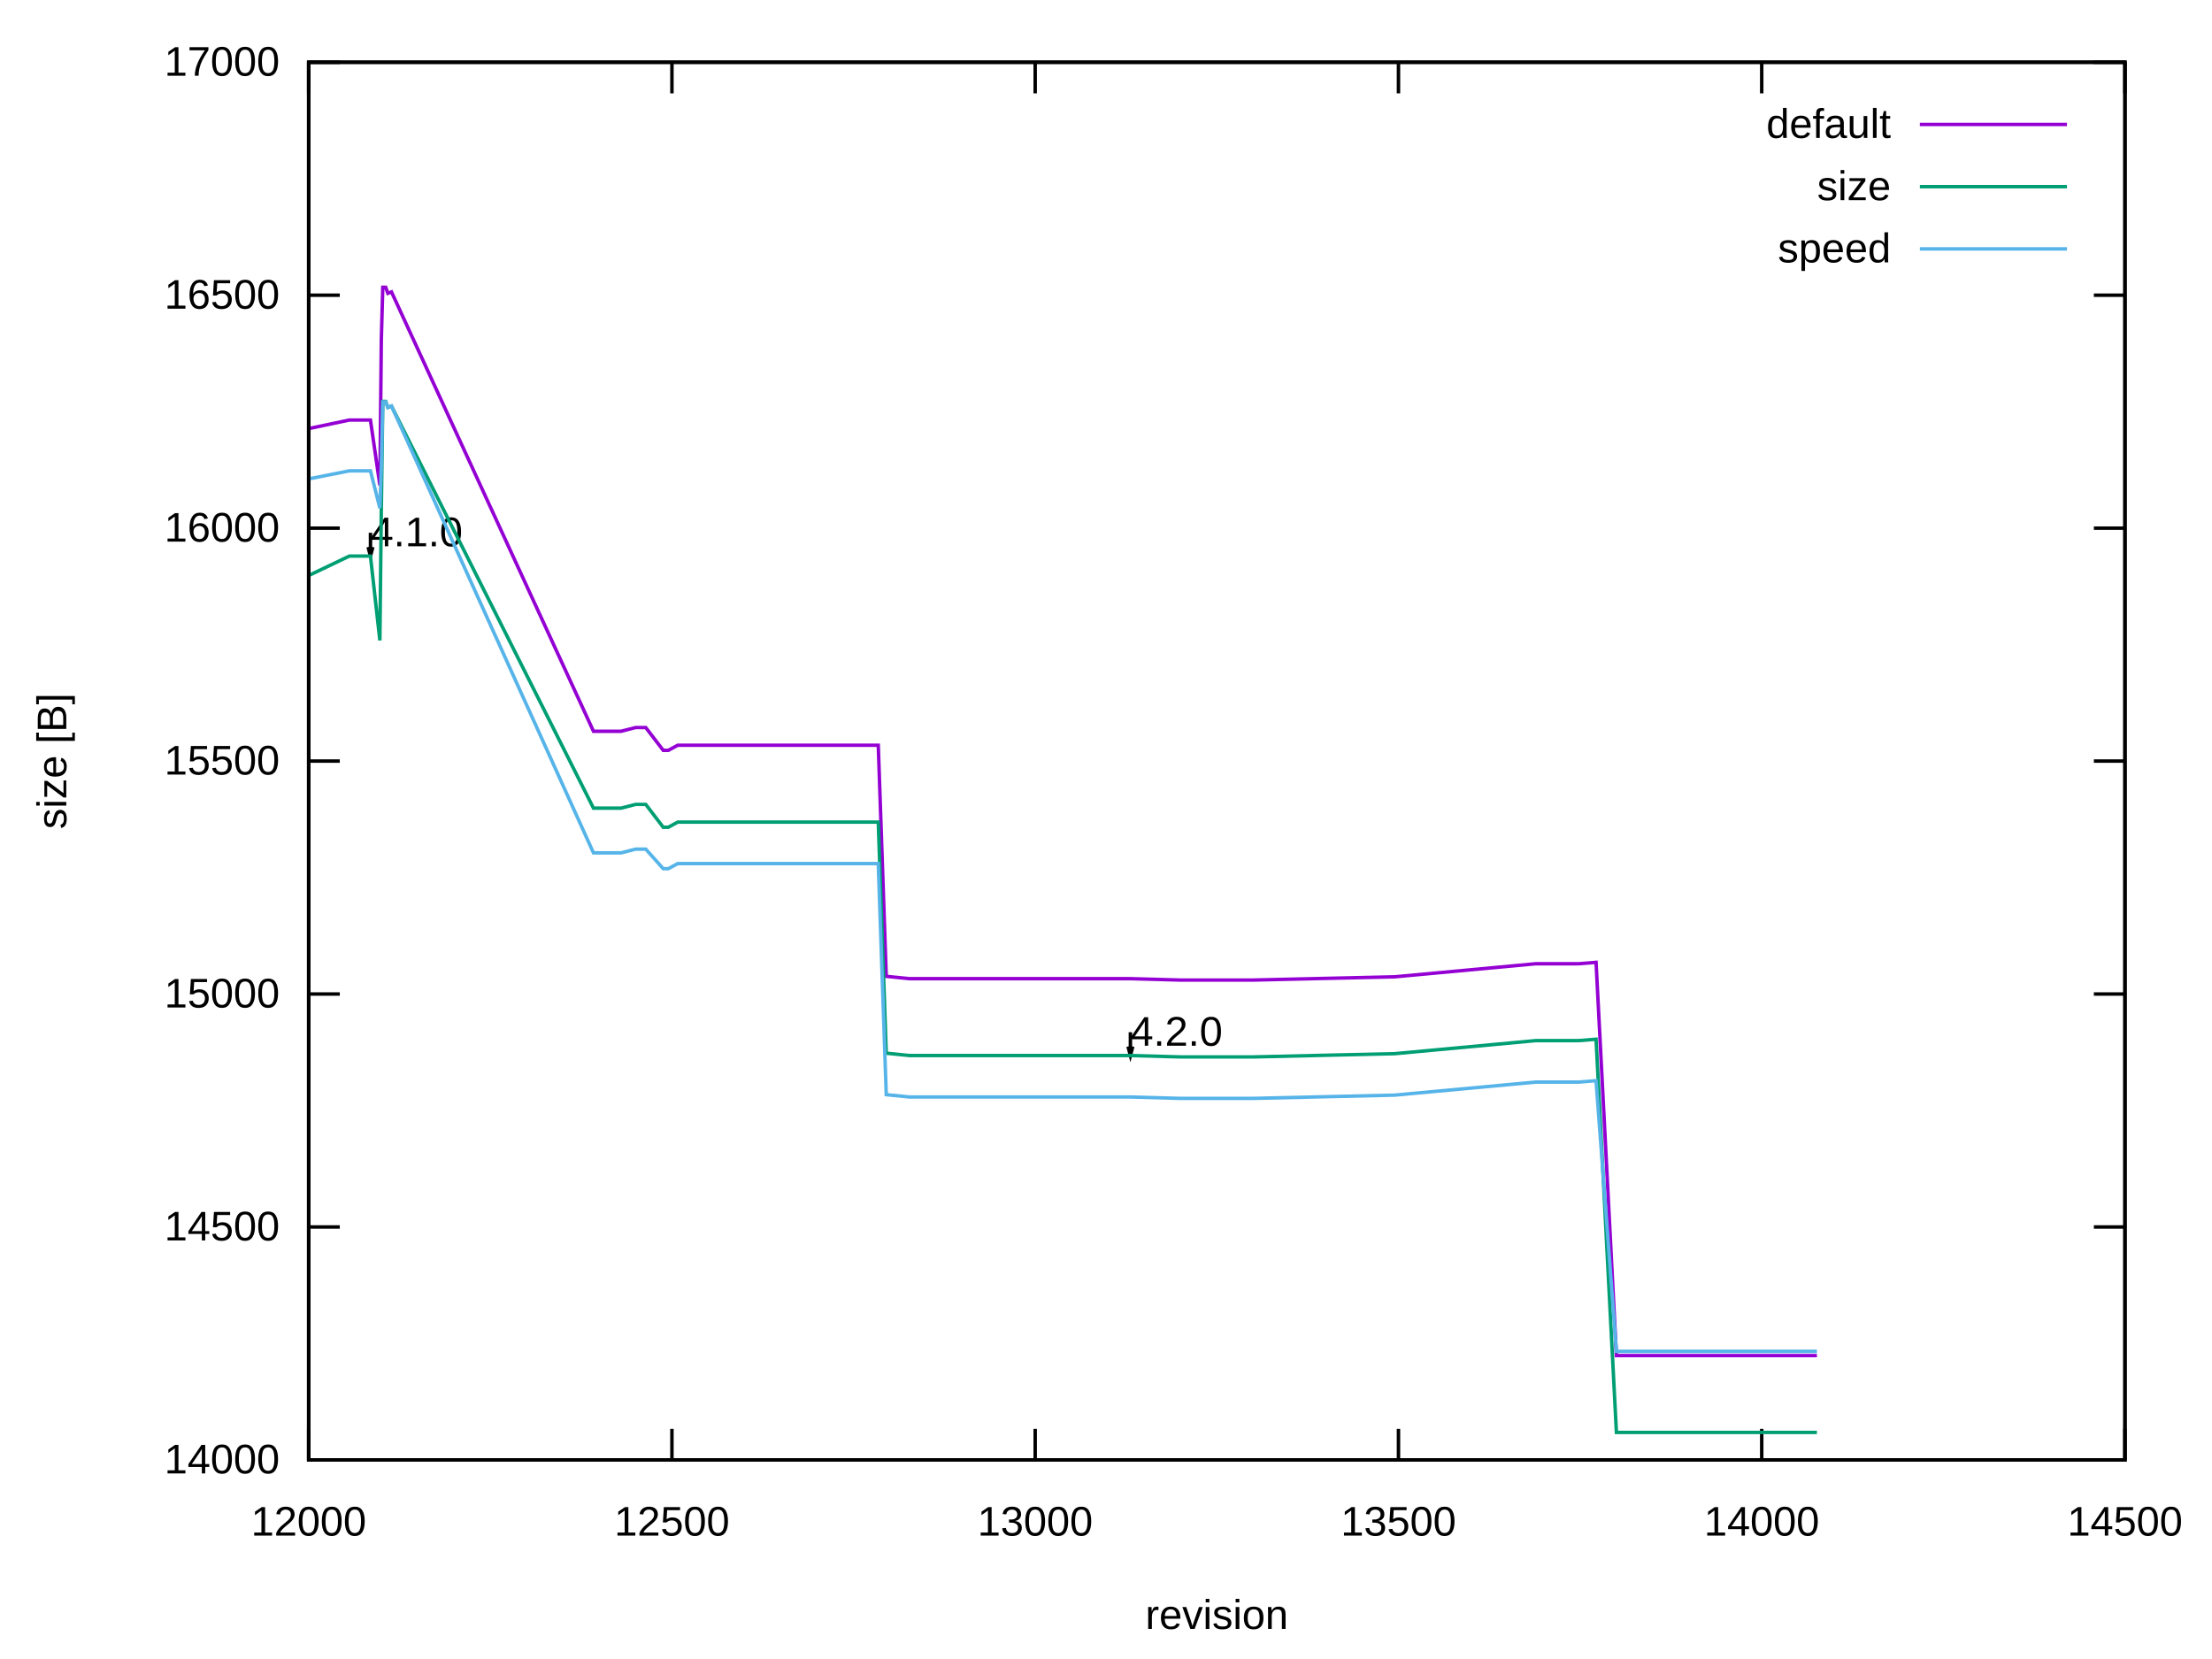
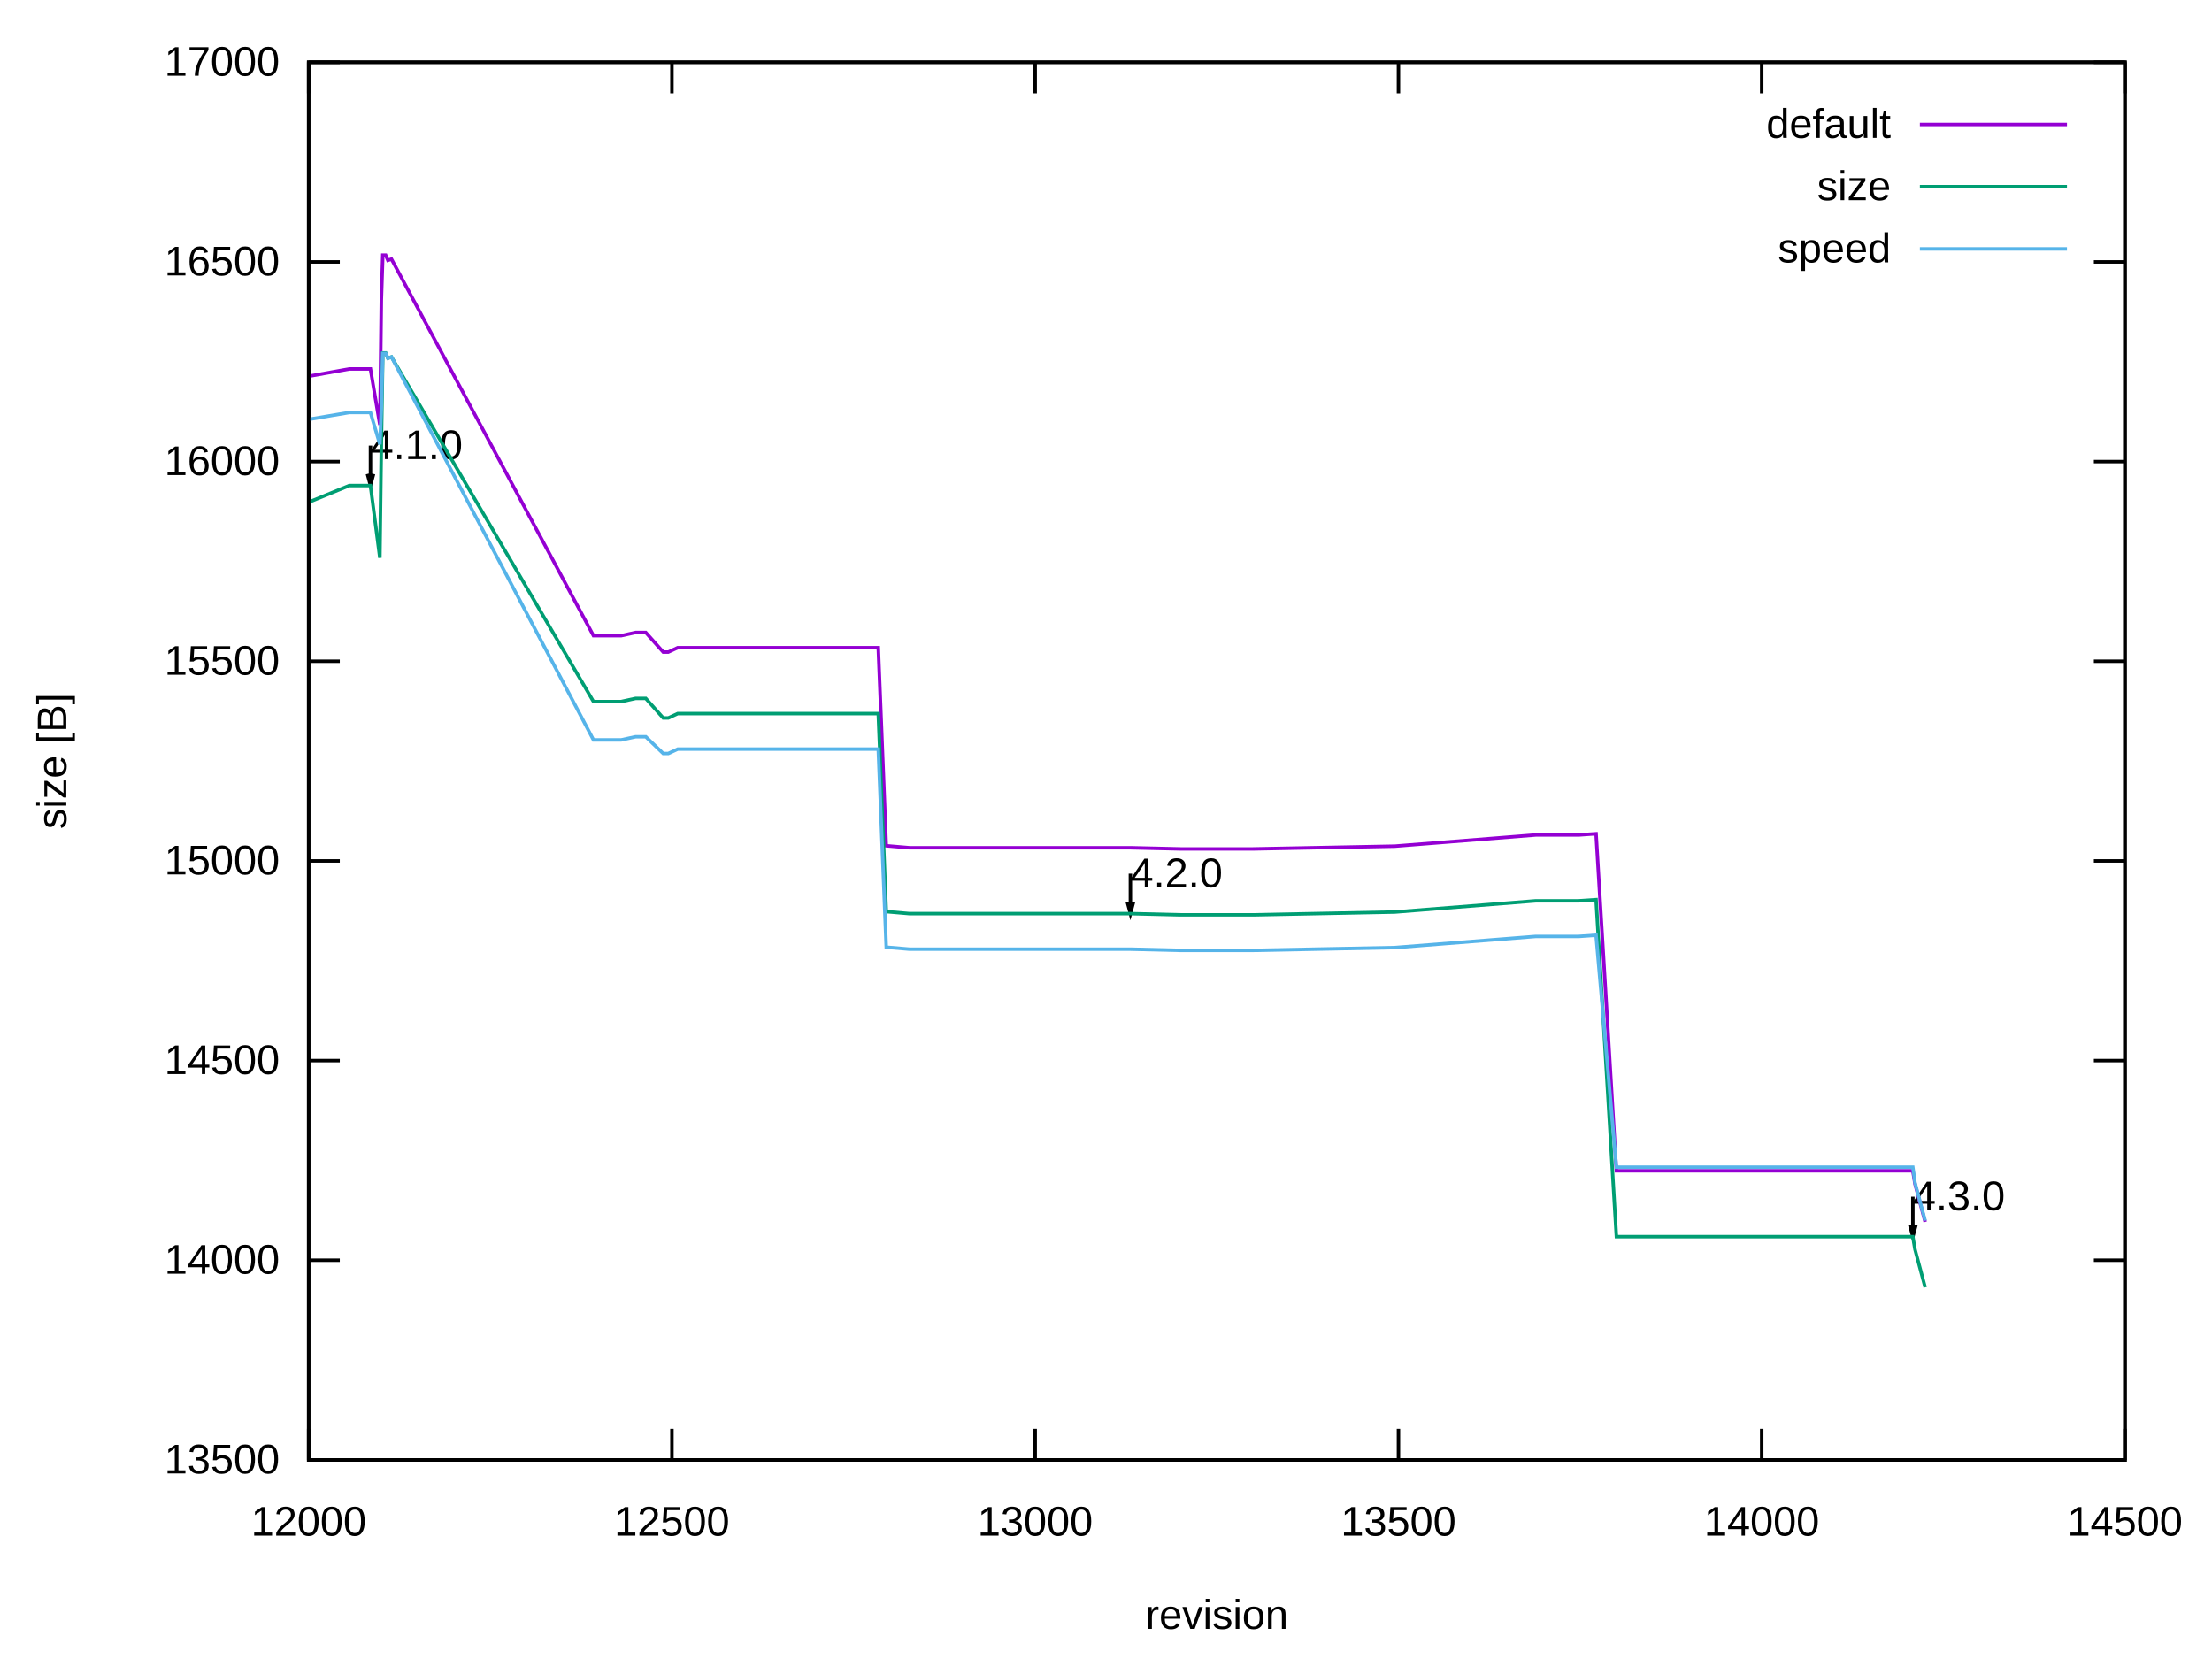
<svg xmlns="http://www.w3.org/2000/svg" xmlns:xlink="http://www.w3.org/1999/xlink" width="640" height="480" viewBox="0 0 640 480">
  <g id="gnuplot_canvas">
    <rect x="0" y="0" width="640" height="480" fill="none" />
    <defs>
      <circle id="gpDot" r="0.5" stroke-width="0.5" stroke="currentColor" />
      <path id="gpPt0" stroke-width="0.222" stroke="currentColor" d="M-1,0 h2 M0,-1 v2" />
      <path id="gpPt1" stroke-width="0.222" stroke="currentColor" d="M-1,-1 L1,1 M1,-1 L-1,1" />
      <path id="gpPt2" stroke-width="0.222" stroke="currentColor" d="M-1,0 L1,0 M0,-1 L0,1 M-1,-1 L1,1 M-1,1 L1,-1" />
      <rect id="gpPt3" stroke-width="0.222" stroke="currentColor" x="-1" y="-1" width="2" height="2" />
      <rect id="gpPt4" stroke-width="0.222" stroke="currentColor" fill="currentColor" x="-1" y="-1" width="2" height="2" />
      <circle id="gpPt5" stroke-width="0.222" stroke="currentColor" cx="0" cy="0" r="1" />
      <use xlink:href="#gpPt5" id="gpPt6" fill="currentColor" stroke="none" />
      <path id="gpPt7" stroke-width="0.222" stroke="currentColor" d="M0,-1.33 L-1.33,0.67 L1.33,0.67 z" />
      <use xlink:href="#gpPt7" id="gpPt8" fill="currentColor" stroke="none" />
      <use xlink:href="#gpPt7" id="gpPt9" stroke="currentColor" transform="rotate(180)" />
      <use xlink:href="#gpPt9" id="gpPt10" fill="currentColor" stroke="none" />
      <use xlink:href="#gpPt3" id="gpPt11" stroke="currentColor" transform="rotate(45)" />
      <use xlink:href="#gpPt11" id="gpPt12" fill="currentColor" stroke="none" />
      <path id="gpPt13" stroke-width="0.222" stroke="currentColor" d="M0,1.330 L1.265,0.411 L0.782,-1.067 L-0.782,-1.076 L-1.265,0.411 z" />
      <use xlink:href="#gpPt13" id="gpPt14" fill="currentColor" stroke="none" />
      <filter id="textbox" filterUnits="objectBoundingBox" x="0" y="0" height="1" width="1">
        <feFlood flood-color="white" flood-opacity="1" result="bgnd" />
        <feComposite in="SourceGraphic" in2="bgnd" operator="atop" />
      </filter>
      <filter id="greybox" filterUnits="objectBoundingBox" x="0" y="0" height="1" width="1">
        <feFlood flood-color="lightgrey" flood-opacity="1" result="grey" />
        <feComposite in="SourceGraphic" in2="grey" operator="atop" />
      </filter>
    </defs>
    <g fill="none" color="white" stroke="currentColor" stroke-width="1.00" stroke-linecap="butt" stroke-linejoin="miter">
</g>
    <g fill="none" color="black" stroke="currentColor" stroke-width="1.00" stroke-linecap="butt" stroke-linejoin="miter">
      <path stroke="black" d="M89.31,422.40 L98.31,422.40 M614.82,422.40 L605.82,422.40  " />
      <g transform="translate(80.92,426.30)" stroke="none" fill="black" font-family="Arial" font-size="12.00" text-anchor="end">
        <text>
+           <tspan font-family="Arial"> 13500</tspan>
+         </text>
+       </g>
+     </g>
+     <g fill="none" color="black" stroke="currentColor" stroke-width="1.00" stroke-linecap="butt" stroke-linejoin="miter">
+       <path stroke="black" d="M89.31,364.63 L98.31,364.63 M614.82,364.63 L605.82,364.63  " />
+       <g transform="translate(80.92,368.53)" stroke="none" fill="black" font-family="Arial" font-size="12.00" text-anchor="end">
+         <text>
          <tspan font-family="Arial"> 14000</tspan>
        </text>
      </g>
    </g>
    <g fill="none" color="black" stroke="currentColor" stroke-width="1.00" stroke-linecap="butt" stroke-linejoin="miter">
-       <path stroke="black" d="M89.31,355.00 L98.31,355.00 M614.82,355.00 L605.82,355.00  " />
-       <g transform="translate(80.92,358.90)" stroke="none" fill="black" font-family="Arial" font-size="12.00" text-anchor="end">
+       <path stroke="black" d="M89.31,306.86 L98.31,306.86 M614.82,306.86 L605.82,306.86  " />
+       <g transform="translate(80.92,310.76)" stroke="none" fill="black" font-family="Arial" font-size="12.00" text-anchor="end">
        <text>
          <tspan font-family="Arial"> 14500</tspan>
        </text>
      </g>
    </g>
    <g fill="none" color="black" stroke="currentColor" stroke-width="1.00" stroke-linecap="butt" stroke-linejoin="miter">
-       <path stroke="black" d="M89.31,287.60 L98.31,287.60 M614.82,287.60 L605.82,287.60  " />
-       <g transform="translate(80.92,291.50)" stroke="none" fill="black" font-family="Arial" font-size="12.00" text-anchor="end">
+       <path stroke="black" d="M89.31,249.09 L98.31,249.09 M614.82,249.09 L605.82,249.09  " />
+       <g transform="translate(80.92,252.99)" stroke="none" fill="black" font-family="Arial" font-size="12.00" text-anchor="end">
        <text>
          <tspan font-family="Arial"> 15000</tspan>
        </text>
      </g>
    </g>
    <g fill="none" color="black" stroke="currentColor" stroke-width="1.00" stroke-linecap="butt" stroke-linejoin="miter">
-       <path stroke="black" d="M89.31,220.20 L98.31,220.20 M614.82,220.20 L605.82,220.20  " />
-       <g transform="translate(80.92,224.10)" stroke="none" fill="black" font-family="Arial" font-size="12.00" text-anchor="end">
+       <path stroke="black" d="M89.31,191.32 L98.31,191.32 M614.82,191.32 L605.82,191.32  " />
+       <g transform="translate(80.92,195.22)" stroke="none" fill="black" font-family="Arial" font-size="12.00" text-anchor="end">
        <text>
          <tspan font-family="Arial"> 15500</tspan>
        </text>
      </g>
    </g>
    <g fill="none" color="black" stroke="currentColor" stroke-width="1.00" stroke-linecap="butt" stroke-linejoin="miter">
-       <path stroke="black" d="M89.31,152.81 L98.31,152.81 M614.82,152.81 L605.82,152.81  " />
-       <g transform="translate(80.92,156.71)" stroke="none" fill="black" font-family="Arial" font-size="12.00" text-anchor="end">
+       <path stroke="black" d="M89.31,133.55 L98.31,133.55 M614.82,133.55 L605.82,133.55  " />
+       <g transform="translate(80.92,137.45)" stroke="none" fill="black" font-family="Arial" font-size="12.00" text-anchor="end">
        <text>
          <tspan font-family="Arial"> 16000</tspan>
        </text>
      </g>
    </g>
    <g fill="none" color="black" stroke="currentColor" stroke-width="1.00" stroke-linecap="butt" stroke-linejoin="miter">
-       <path stroke="black" d="M89.31,85.41 L98.31,85.41 M614.82,85.41 L605.82,85.41  " />
-       <g transform="translate(80.92,89.31)" stroke="none" fill="black" font-family="Arial" font-size="12.00" text-anchor="end">
+       <path stroke="black" d="M89.31,75.78 L98.31,75.78 M614.82,75.78 L605.82,75.78  " />
+       <g transform="translate(80.92,79.68)" stroke="none" fill="black" font-family="Arial" font-size="12.00" text-anchor="end">
        <text>
          <tspan font-family="Arial"> 16500</tspan>
        </text>
      </g>
    </g>
    <g fill="none" color="black" stroke="currentColor" stroke-width="1.00" stroke-linecap="butt" stroke-linejoin="miter">
      <path stroke="black" d="M89.31,18.01 L98.31,18.01 M614.82,18.01 L605.82,18.01  " />
      <g transform="translate(80.92,21.91)" stroke="none" fill="black" font-family="Arial" font-size="12.00" text-anchor="end">
        <text>
          <tspan font-family="Arial"> 17000</tspan>
        </text>
      </g>
    </g>
    <g fill="none" color="black" stroke="currentColor" stroke-width="1.00" stroke-linecap="butt" stroke-linejoin="miter">
      <path stroke="black" d="M89.31,422.40 L89.31,413.40 M89.31,18.01 L89.31,27.01  " />
      <g transform="translate(89.31,444.30)" stroke="none" fill="black" font-family="Arial" font-size="12.00" text-anchor="middle">
        <text>
          <tspan font-family="Arial"> 12000</tspan>
        </text>
      </g>
    </g>
    <g fill="none" color="black" stroke="currentColor" stroke-width="1.00" stroke-linecap="butt" stroke-linejoin="miter">
      <path stroke="black" d="M194.41,422.40 L194.41,413.40 M194.41,18.01 L194.41,27.01  " />
      <g transform="translate(194.41,444.30)" stroke="none" fill="black" font-family="Arial" font-size="12.00" text-anchor="middle">
        <text>
          <tspan font-family="Arial"> 12500</tspan>
        </text>
      </g>
    </g>
    <g fill="none" color="black" stroke="currentColor" stroke-width="1.00" stroke-linecap="butt" stroke-linejoin="miter">
      <path stroke="black" d="M299.51,422.40 L299.51,413.40 M299.51,18.01 L299.51,27.01  " />
      <g transform="translate(299.51,444.30)" stroke="none" fill="black" font-family="Arial" font-size="12.00" text-anchor="middle">
        <text>
          <tspan font-family="Arial"> 13000</tspan>
        </text>
      </g>
    </g>
    <g fill="none" color="black" stroke="currentColor" stroke-width="1.00" stroke-linecap="butt" stroke-linejoin="miter">
      <path stroke="black" d="M404.62,422.40 L404.62,413.40 M404.62,18.01 L404.62,27.01  " />
      <g transform="translate(404.62,444.30)" stroke="none" fill="black" font-family="Arial" font-size="12.00" text-anchor="middle">
        <text>
          <tspan font-family="Arial"> 13500</tspan>
        </text>
      </g>
    </g>
    <g fill="none" color="black" stroke="currentColor" stroke-width="1.00" stroke-linecap="butt" stroke-linejoin="miter">
      <path stroke="black" d="M509.72,422.40 L509.72,413.40 M509.72,18.01 L509.72,27.01  " />
      <g transform="translate(509.72,444.30)" stroke="none" fill="black" font-family="Arial" font-size="12.00" text-anchor="middle">
        <text>
          <tspan font-family="Arial"> 14000</tspan>
        </text>
      </g>
    </g>
    <g fill="none" color="black" stroke="currentColor" stroke-width="1.00" stroke-linecap="butt" stroke-linejoin="miter">
      <path stroke="black" d="M614.82,422.40 L614.82,413.40 M614.82,18.01 L614.82,27.01  " />
      <g transform="translate(614.82,444.30)" stroke="none" fill="black" font-family="Arial" font-size="12.00" text-anchor="middle">
        <text>
          <tspan font-family="Arial"> 14500</tspan>
        </text>
      </g>
    </g>
    <g fill="none" color="black" stroke="currentColor" stroke-width="1.00" stroke-linecap="butt" stroke-linejoin="miter">
</g>
    <g fill="none" color="black" stroke="currentColor" stroke-width="1.00" stroke-linecap="butt" stroke-linejoin="miter">
      <path stroke="black" d="M89.31,18.01 L89.31,422.40 L614.82,422.40 L614.82,18.01 L89.31,18.01 Z  " />
-       <g transform="translate(107.18,158.05)" stroke="none" fill="black" font-family="Arial" font-size="12.00" text-anchor="start">
+       <g transform="translate(107.18,132.83)" stroke="none" fill="black" font-family="Arial" font-size="12.00" text-anchor="start">
        <text>
          <tspan font-family="Arial">4.1.0</tspan>
        </text>
      </g>
-       <g transform="translate(327.05,302.56)" stroke="none" fill="black" font-family="Arial" font-size="12.00" text-anchor="start">
+       <g transform="translate(327.05,256.69)" stroke="none" fill="black" font-family="Arial" font-size="12.00" text-anchor="start">
        <text>
          <tspan font-family="Arial">4.2.0</tspan>
        </text>
      </g>
-       <path stroke="black" d="M106.50,158.28 L107.19,160.88 L107.88,158.28 M107.19,154.14 L107.19,160.88 M326.37,302.79 L327.06,305.39 L327.75,302.79   M327.06,298.65 L327.06,305.39  " />
+       <g transform="translate(553.44,350.16)" stroke="none" fill="black" font-family="Arial" font-size="12.00" text-anchor="start">
+         <text>
+           <tspan font-family="Arial">4.3.0</tspan>
+         </text>
+       </g>
+       <path stroke="black" d="M106.30,137.13 L107.19,140.47 L108.08,137.13 M107.19,128.92 L107.19,140.47 M326.17,260.99 L327.06,264.33 L327.95,260.99   M327.06,252.78 L327.06,264.33 M552.56,354.46 L553.45,357.80 L554.34,354.46 M553.45,346.25 L553.45,357.80  " />
    </g>
    <g fill="none" color="black" stroke="currentColor" stroke-width="1.00" stroke-linecap="butt" stroke-linejoin="miter">
      <g transform="translate(19.18,220.21) rotate(270)" stroke="none" fill="black" font-family="Arial" font-size="12.00" text-anchor="middle">
        <text>
          <tspan font-family="Arial">size [B]</tspan>
        </text>
      </g>
    </g>
    <g fill="none" color="black" stroke="currentColor" stroke-width="1.00" stroke-linecap="butt" stroke-linejoin="miter">
      <g transform="translate(352.06,471.30)" stroke="none" fill="black" font-family="Arial" font-size="12.00" text-anchor="middle">
        <text>
          <tspan font-family="Arial">revision</tspan>
        </text>
      </g>
    </g>
    <g fill="none" color="black" stroke="currentColor" stroke-width="1.00" stroke-linecap="butt" stroke-linejoin="miter">
</g>
    <g id="gnuplot_plot_1">
      <g fill="none" color="black" stroke="currentColor" stroke-width="1.00" stroke-linecap="butt" stroke-linejoin="miter">
        <g transform="translate(547.09,39.91)" stroke="none" fill="black" font-family="Arial" font-size="12.00" text-anchor="end">
          <text>
            <tspan font-family="Arial">default</tspan>
          </text>
        </g>
      </g>
      <g fill="none" color="black" stroke="currentColor" stroke-width="1.00" stroke-linecap="butt" stroke-linejoin="miter">
-         <path stroke="rgb(148,   0, 211)" d="M555.48,36.01 L598.04,36.01 M89.52,123.96 L101.08,121.53 L107.18,121.53 L109.91,140.41 L110.33,98.21 L110.75,83.12   L111.59,83.12 L112.22,84.87 L113.27,84.46 L171.71,211.58 L176.54,211.58 L179.70,211.58 L183.90,210.50 L186.84,210.50   L191.89,217.10 L193.36,217.10 L196.09,215.62 L224.26,215.62 L230.78,215.62 L234.14,215.62 L234.77,215.62 L246.12,215.62   L254.11,215.62 L256.42,282.48 L263.15,283.16 L270.51,283.16 L273.24,283.16 L276.60,283.16 L278.49,283.16 L293.00,283.16   L327.05,283.16 L341.55,283.56 L362.58,283.56 L403.56,282.62 L444.34,278.84 L446.45,278.84 L448.55,278.84 L456.75,278.84   L461.79,278.44 L467.68,392.21 L469.78,392.21 L469.99,392.21 L470.83,392.21 L471.88,392.21 L476.09,392.21 L478.19,392.21   L488.70,392.21 L509.72,392.21 L525.69,392.21  " />
+         <path stroke="rgb(148,   0, 211)" d="M555.48,36.01 L598.04,36.01 M89.52,108.82 L101.08,106.74 L107.18,106.74 L109.91,122.92 L110.33,86.76 L110.75,73.82   L111.59,73.82 L112.22,75.32 L113.27,74.97 L171.71,183.93 L176.54,183.93 L179.70,183.93 L183.90,183.00 L186.84,183.00   L191.89,188.66 L193.36,188.66 L196.09,187.39 L224.26,187.39 L230.78,187.39 L234.14,187.39 L234.77,187.39 L246.12,187.39   L254.11,187.39 L256.42,244.70 L263.15,245.28 L270.51,245.28 L273.24,245.28 L276.60,245.28 L278.49,245.28 L293.00,245.28   L327.05,245.28 L341.55,245.62 L362.58,245.62 L403.56,244.82 L444.34,241.58 L446.45,241.58 L448.55,241.58 L456.75,241.58   L461.79,241.23 L467.68,338.75 L488.70,338.75 L509.72,338.75 L548.40,338.75 L553.44,338.75 L554.07,342.56 L557.01,353.54    " />
      </g>
    </g>
    <g id="gnuplot_plot_2">
      <g fill="none" color="black" stroke="currentColor" stroke-width="1.00" stroke-linecap="butt" stroke-linejoin="miter">
        <g transform="translate(547.09,57.91)" stroke="none" fill="black" font-family="Arial" font-size="12.00" text-anchor="end">
          <text>
            <tspan font-family="Arial">size</tspan>
          </text>
        </g>
      </g>
      <g fill="none" color="black" stroke="currentColor" stroke-width="1.00" stroke-linecap="butt" stroke-linejoin="miter">
-         <path stroke="rgb(  0, 158, 115)" d="M555.48,54.01 L598.04,54.01 M89.52,166.42 L101.08,160.89 L107.18,160.89 L109.91,185.29 L110.33,147.15 L110.75,116.14   L111.59,116.14 L112.22,117.89 L113.27,117.49 L171.71,233.82 L176.54,233.82 L179.70,233.82 L183.90,232.74 L186.84,232.74   L191.89,239.35 L193.36,239.35 L196.09,237.86 L224.26,237.86 L230.78,237.86 L234.14,237.86 L234.77,237.86 L246.12,237.86   L254.11,237.86 L256.42,304.72 L263.15,305.40 L270.51,305.40 L273.24,305.40 L276.60,305.40 L278.49,305.40 L293.00,305.40   L327.05,305.40 L341.55,305.80 L362.58,305.80 L403.56,304.86 L444.34,301.08 L446.45,301.08 L448.55,301.08 L456.75,301.08   L461.79,300.68 L467.68,414.45 L469.78,414.45 L469.99,414.45 L470.83,414.45 L471.88,414.45 L476.09,414.45 L478.19,414.45   L488.70,414.45 L509.72,414.45 L525.69,414.45  " />
+         <path stroke="rgb(  0, 158, 115)" d="M555.48,54.01 L598.04,54.01 M89.52,145.22 L101.08,140.48 L107.18,140.48 L109.91,161.40 L110.33,128.70 L110.75,102.12   L111.59,102.12 L112.22,103.63 L113.27,103.28 L171.71,202.99 L176.54,202.99 L179.70,202.99 L183.90,202.07 L186.84,202.07   L191.89,207.73 L193.36,207.73 L196.09,206.46 L224.26,206.46 L230.78,206.46 L234.14,206.46 L234.77,206.46 L246.12,206.46   L254.11,206.46 L256.42,263.76 L263.15,264.34 L270.51,264.34 L273.24,264.34 L276.60,264.34 L278.49,264.34 L293.00,264.34   L327.05,264.34 L341.55,264.69 L362.58,264.69 L403.56,263.88 L444.34,260.64 L446.45,260.64 L448.55,260.64 L456.75,260.64   L461.79,260.30 L467.68,357.81 L488.70,357.81 L509.72,357.81 L548.40,357.81 L553.44,357.81 L554.07,361.51 L557.01,372.49    " />
      </g>
    </g>
    <g id="gnuplot_plot_3">
      <g fill="none" color="black" stroke="currentColor" stroke-width="1.00" stroke-linecap="butt" stroke-linejoin="miter">
        <g transform="translate(547.09,75.91)" stroke="none" fill="black" font-family="Arial" font-size="12.00" text-anchor="end">
          <text>
            <tspan font-family="Arial">speed</tspan>
          </text>
        </g>
      </g>
      <g fill="none" color="black" stroke="currentColor" stroke-width="1.00" stroke-linecap="butt" stroke-linejoin="miter">
-         <path stroke="rgb( 86, 180, 233)" d="M555.48,72.01 L598.04,72.01 M89.52,138.52 L101.08,136.23 L107.18,136.23 L109.91,147.01 L110.33,135.15 L110.75,116.28   L111.59,116.28 L112.22,117.89 L113.27,117.49 L171.71,246.76 L176.54,246.76 L179.70,246.76 L183.90,245.68 L186.84,245.68   L191.89,251.34 L193.36,251.34 L196.09,249.86 L224.26,249.86 L230.78,249.86 L234.14,249.86 L234.77,249.86 L246.12,249.86   L254.11,249.86 L256.42,316.72 L263.15,317.39 L270.51,317.39 L273.24,317.39 L276.60,317.39 L278.49,317.39 L293.00,317.39   L327.05,317.39 L341.55,317.80 L362.58,317.80 L403.56,316.85 L444.34,313.08 L446.45,313.08 L448.55,313.08 L456.75,313.08   L461.79,312.68 L467.68,390.99 L469.78,390.99 L469.99,390.99 L470.83,390.99 L471.88,390.99 L476.09,390.99 L478.19,390.99   L488.70,390.99 L509.72,390.99 L525.69,390.99  " />
+         <path stroke="rgb( 86, 180, 233)" d="M555.48,72.01 L598.04,72.01 M89.52,121.30 L101.08,119.34 L107.18,119.34 L109.91,128.58 L110.33,118.41 L110.75,102.24   L111.59,102.24 L112.22,103.63 L113.27,103.28 L171.71,214.08 L176.54,214.08 L179.70,214.08 L183.90,213.16 L186.84,213.16   L191.89,218.01 L193.36,218.01 L196.09,216.74 L224.26,216.74 L230.78,216.74 L234.14,216.74 L234.77,216.74 L246.12,216.74   L254.11,216.74 L256.42,274.05 L263.15,274.62 L270.51,274.62 L273.24,274.62 L276.60,274.62 L278.49,274.62 L293.00,274.62   L327.05,274.62 L341.55,274.97 L362.58,274.97 L403.56,274.16 L444.34,270.93 L446.45,270.93 L448.55,270.93 L456.75,270.93   L461.79,270.58 L467.68,337.71 L488.70,337.71 L509.72,337.71 L548.40,337.71 L553.44,337.71 L554.07,342.22 L557.01,353.19    " />
      </g>
    </g>
    <g fill="none" color="white" stroke="rgb( 86, 180, 233)" stroke-width="2.00" stroke-linecap="butt" stroke-linejoin="miter">
</g>
    <g fill="none" color="black" stroke="currentColor" stroke-width="2.00" stroke-linecap="butt" stroke-linejoin="miter">
</g>
    <g fill="none" color="black" stroke="black" stroke-width="1.00" stroke-linecap="butt" stroke-linejoin="miter">
</g>
    <g fill="none" color="black" stroke="currentColor" stroke-width="1.00" stroke-linecap="butt" stroke-linejoin="miter">
      <path stroke="black" d="M89.31,18.01 L89.31,422.40 L614.82,422.40 L614.82,18.01 L89.31,18.01 Z  " />
    </g>
    <g fill="none" color="black" stroke="currentColor" stroke-width="1.00" stroke-linecap="butt" stroke-linejoin="miter">
</g>
  </g>
</svg>
